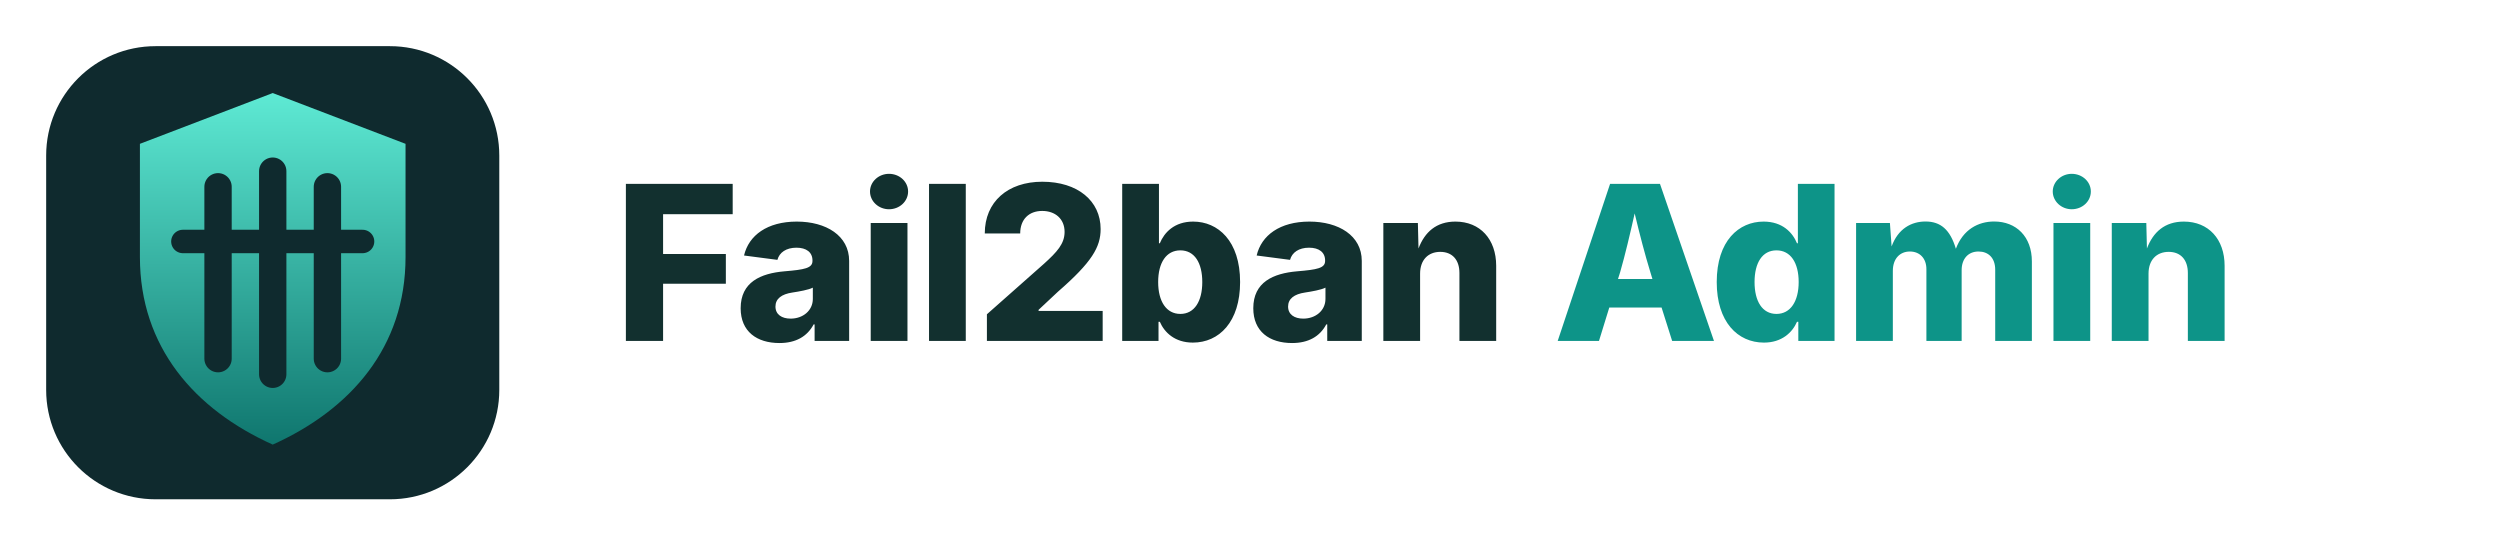
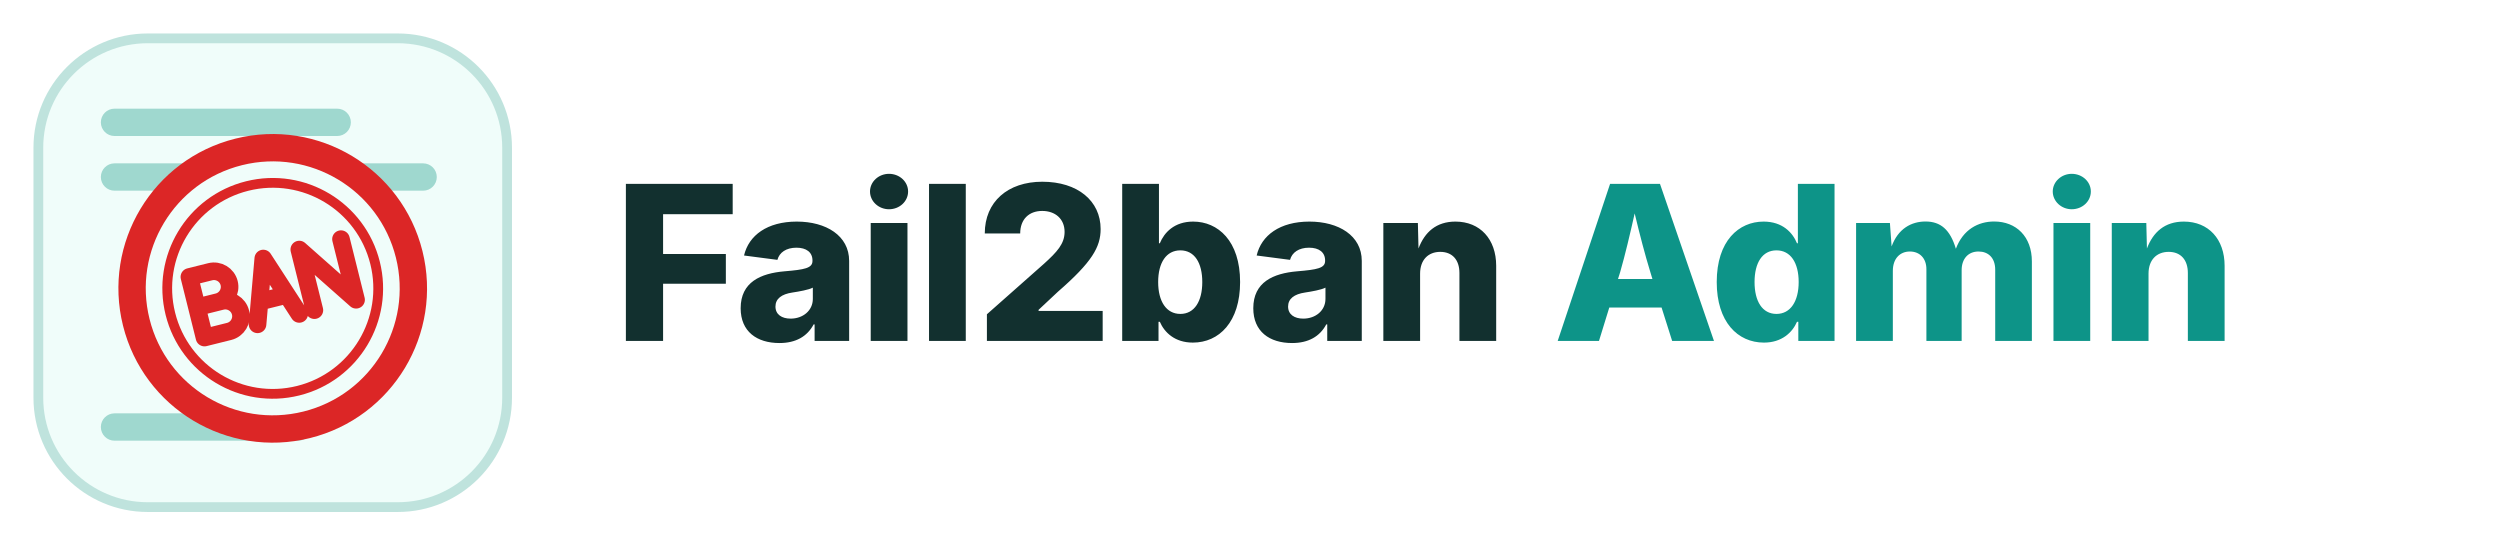
<svg xmlns="http://www.w3.org/2000/svg" width="440" height="96" viewBox="0 0 440 96" role="img" aria-label="Fail2ban Admin">
-   <defs>
-     <linearGradient id="g" x1="0" y1="0" x2="0" y2="1">
-       <stop offset="0" stop-color="#5eead4" />
-       <stop offset="1" stop-color="#0f766e" />
-     </linearGradient>
-   </defs>
-   <g transform="translate(4 4) scale(.6875)">
-     <rect x="6" y="6" width="116" height="116" rx="28" fill="#0f2a2e" />
-     <path d="M64 18 30 31v29c0 23 14 39 34 48 20-9 34-25 34-48V31Z" fill="url(#g)" />
-     <g stroke="#0f2a2e" stroke-width="7" stroke-linecap="round">
-       <path d="M50 42v44M64 38v52M78 42v44" />
+   <svg x="4" y="4" width="88" height="88" viewBox="0 0 128 128">
+     <rect x="4" y="4" width="120" height="120" rx="28" fill="#f0fdfa" stroke="#bfe3dd" stroke-width="2.5" />
+     <g fill="#9fd8cf">
+       <rect x="20" y="22" width="64" height="7" rx="3.5" />
+       <rect x="20" y="36" width="86" height="7" rx="3.5" />
+       <rect x="20" y="100" width="54" height="7" rx="3.5" />
    </g>
-     <path d="M41 56h46" stroke="#0f2a2e" stroke-width="6" stroke-linecap="round" />
-   </g>
+     <g transform="rotate(-14 64 68)" fill="none" stroke="#dc2626" stroke-linecap="round" stroke-linejoin="round">
+       <circle cx="64" cy="68" r="36" fill="#f0fdfa" stroke-width="7" />
+       <circle cx="64" cy="68" r="27" stroke-width="2.5" />
+       <path stroke-width="4.5" d="M44 60V76h6.5a4 4 0 0 0 0-8H44m0 0h5.5a4 4 0 0 0 0-8H44M58 76l5.5-16 5.5 16m-9.1-5.5h7.2M73 76V60l11 16V60" />
+     </g>
+   </svg>
  <text x="108" y="60" font-family="Inter,'Segoe UI',sans-serif" font-size="38" font-weight="800" fill="#12302f" letter-spacing="-.5">Fail2ban <tspan fill="#0d9488">Admin</tspan>
  </text>
</svg>
